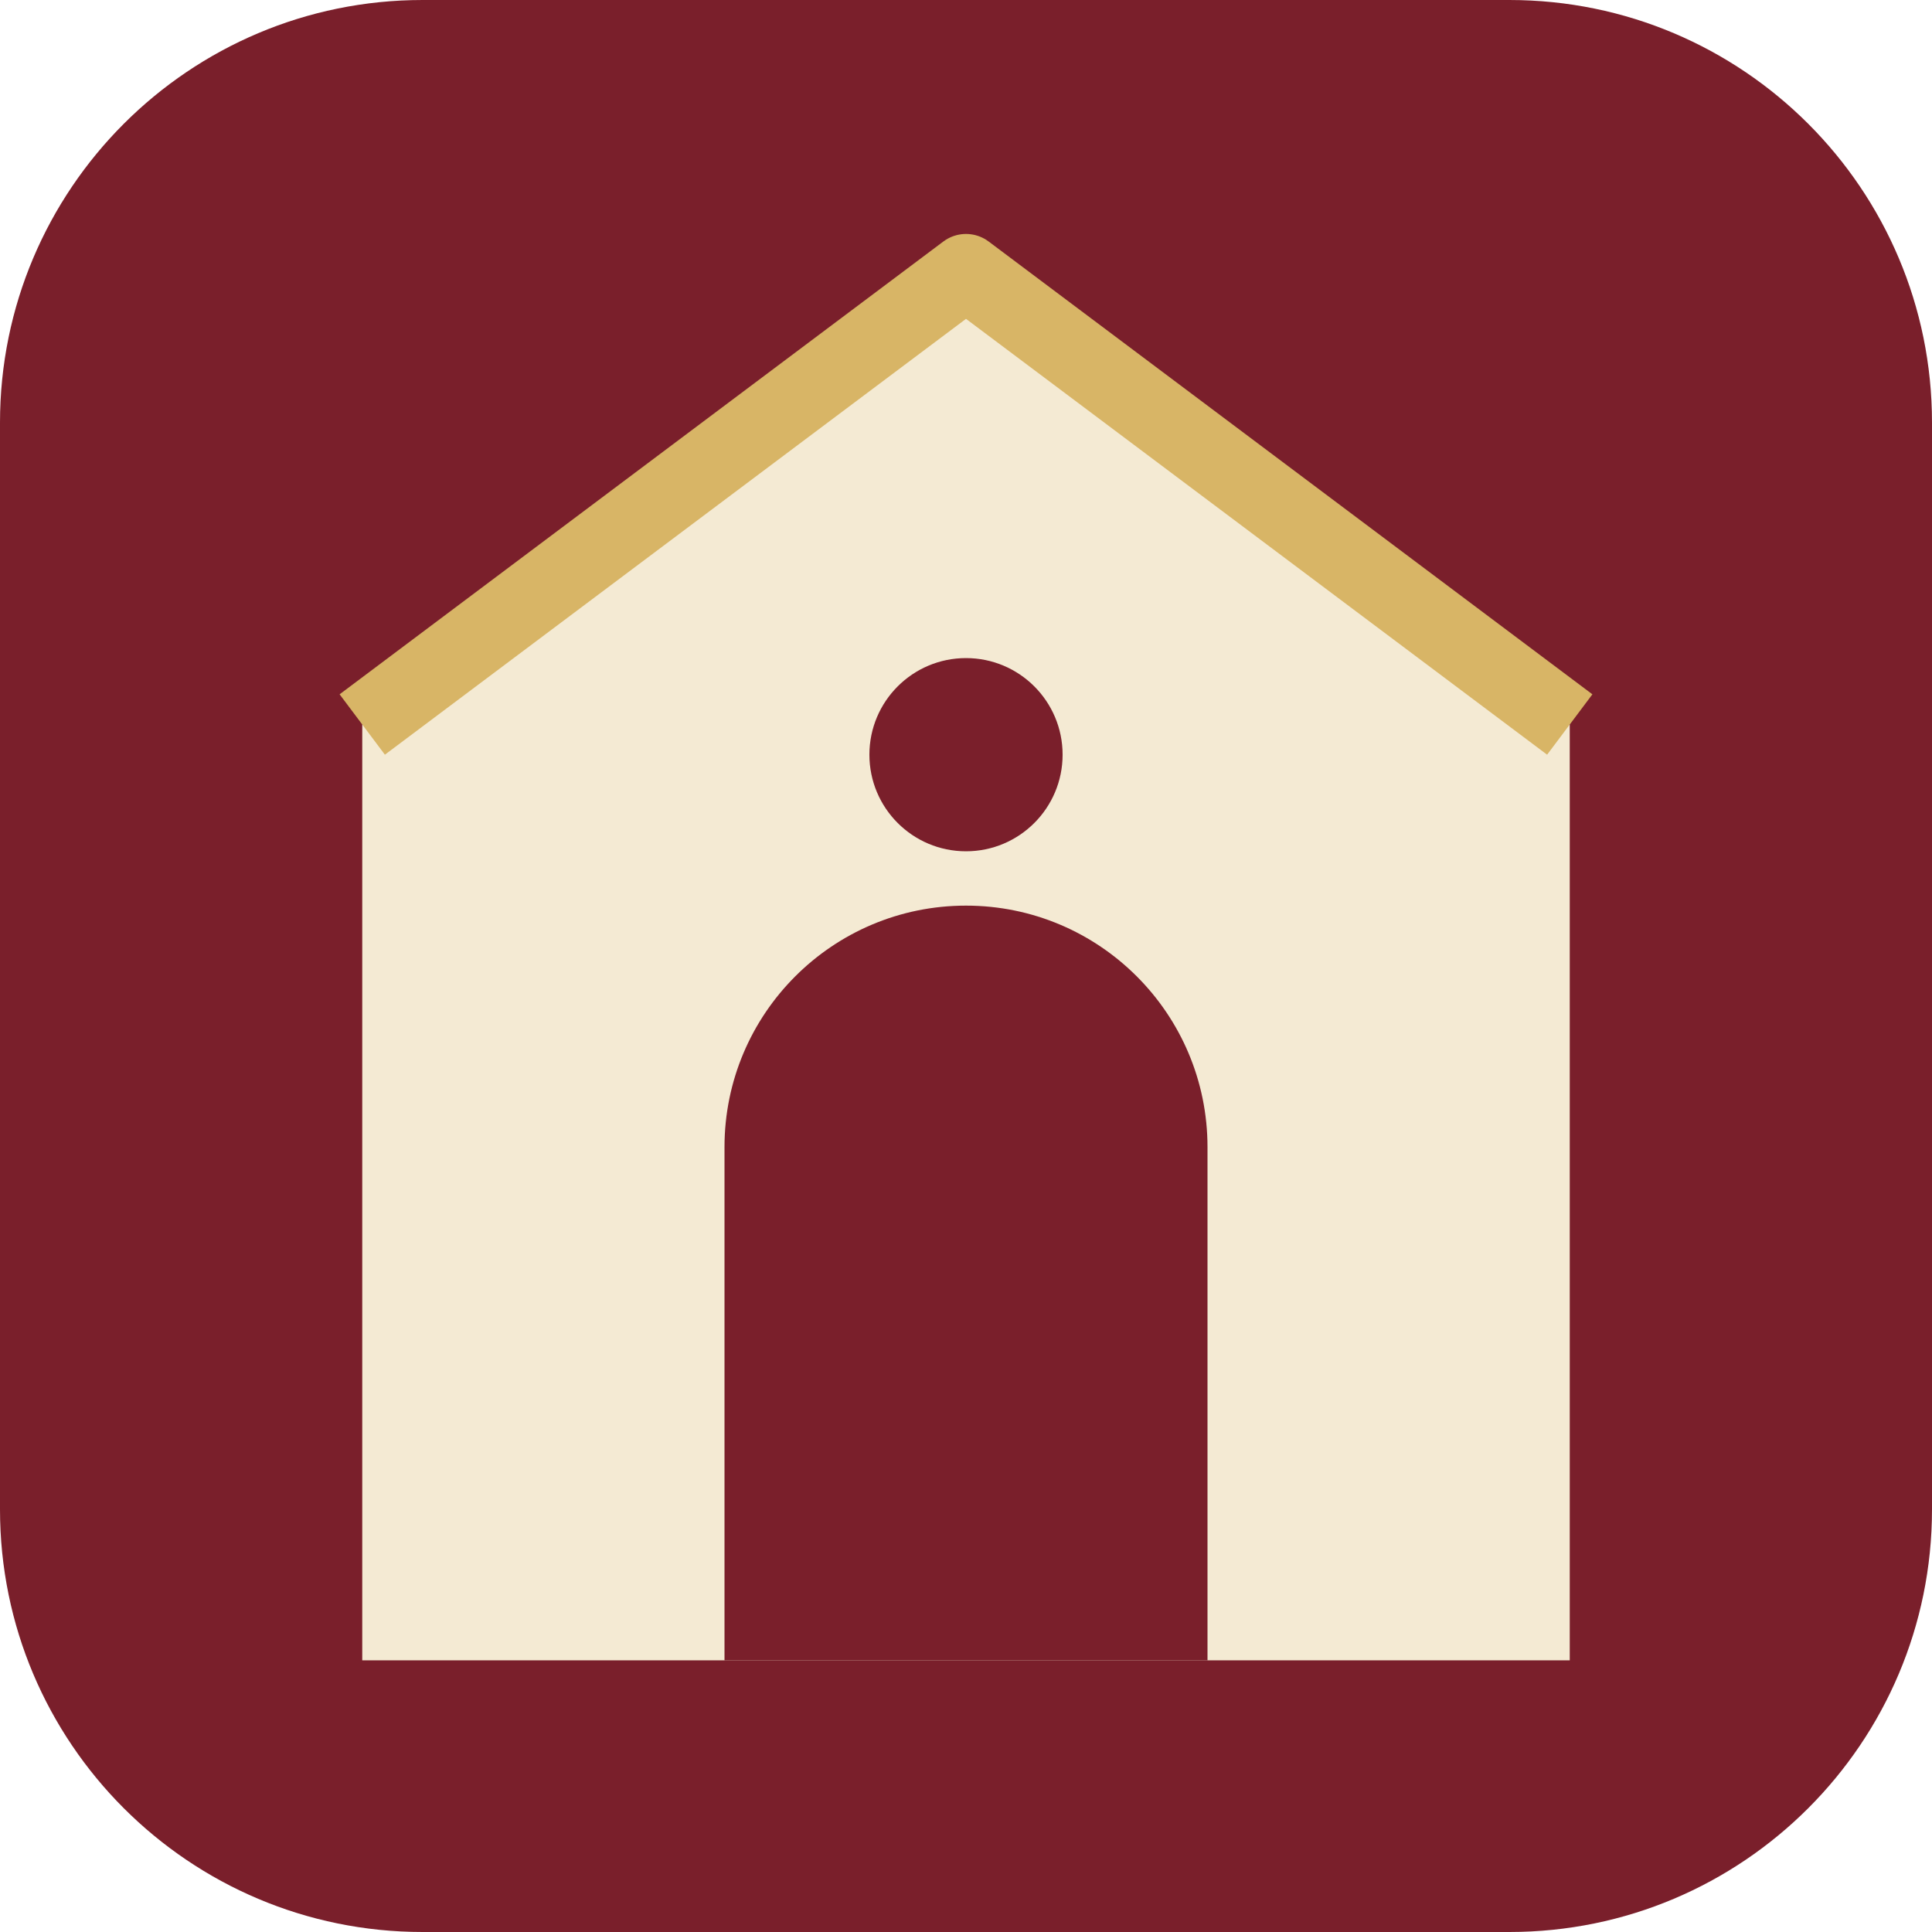
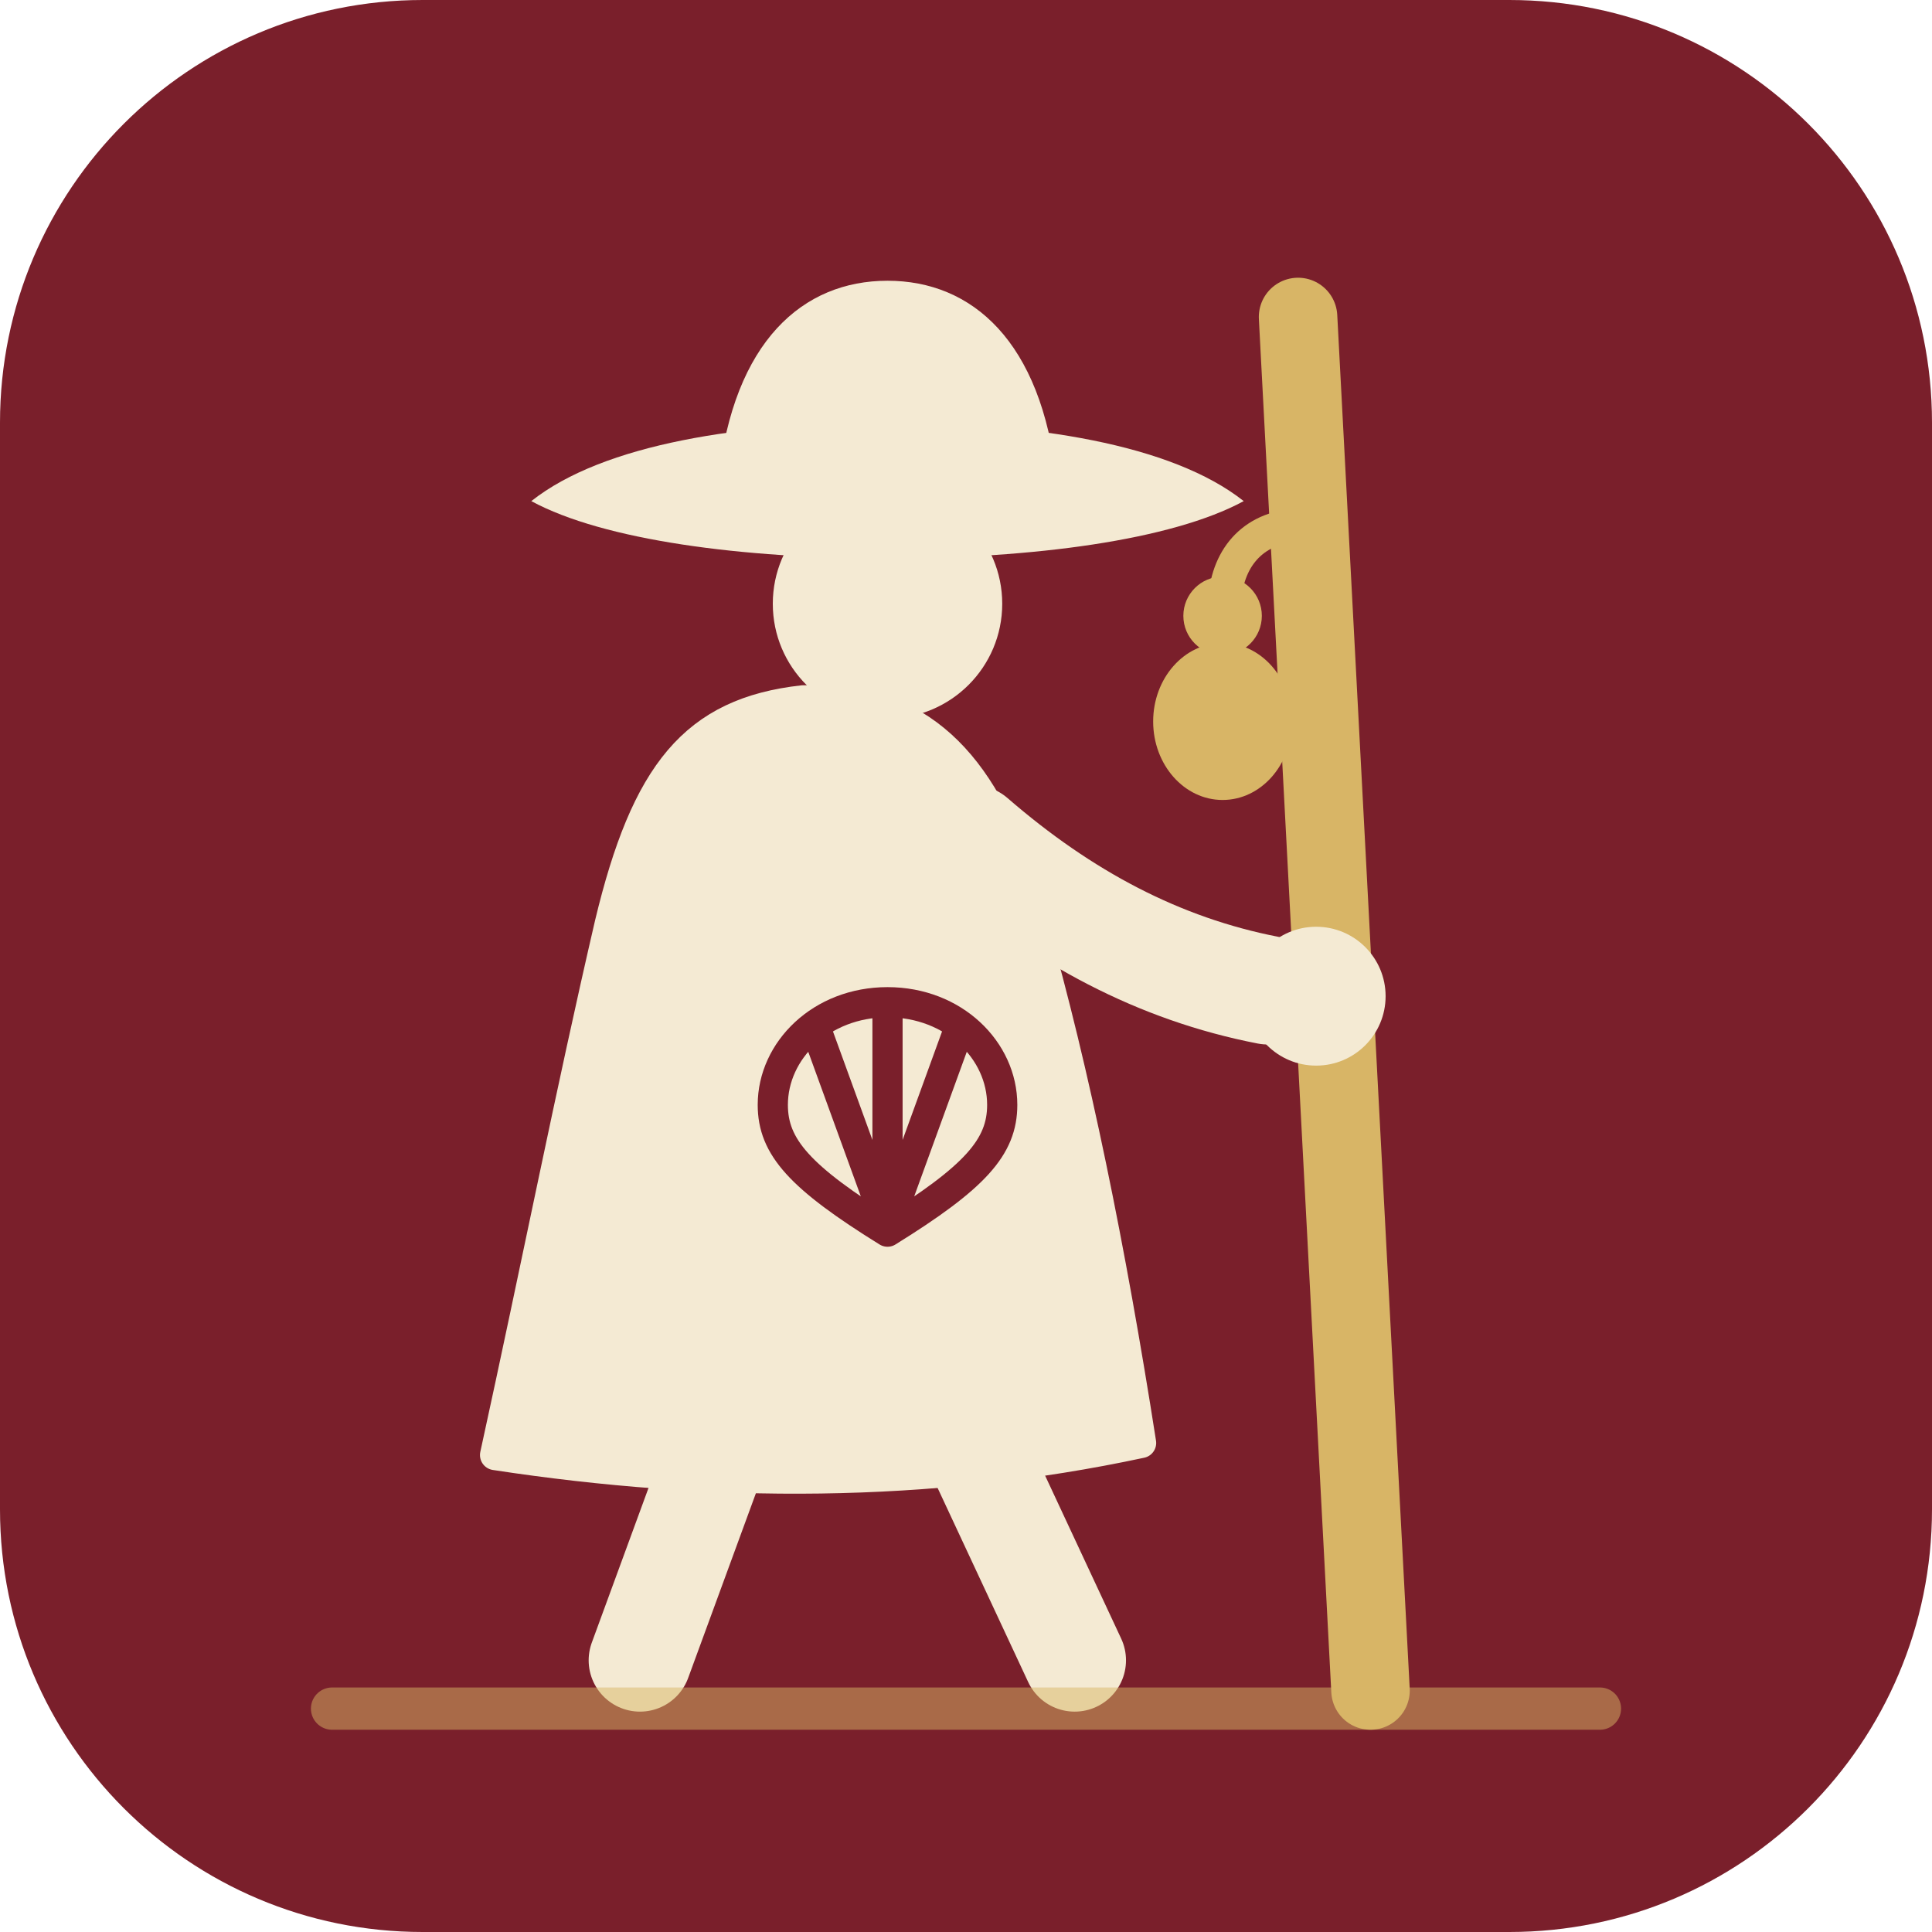
<svg xmlns="http://www.w3.org/2000/svg" viewBox="0 0 64 64">
  <rect width="64" height="64" rx="14" fill="#7a1f2b" />
-   <path d="M32 9 12 24v31h40V24L32 9Z" fill="#f4ead3" />
-   <path d="M24 55V38a8 8 0 0 1 16 0v17" fill="#7a1f2b" />
-   <circle cx="32" cy="25" r="3.2" fill="#7a1f2b" />
-   <path d="M12 24 32 9l20 15" fill="none" stroke="#d8b566" stroke-width="2.5" stroke-linejoin="round" />
+   <g fill="#f4ead3" stroke="#f4ead3" stroke-linecap="round" stroke-linejoin="round">
+     <path d="M24.5 46 21.2 55M31.4 46l4.2 9" fill="none" stroke-width="3.4" />
+     <path d="M26.6 23.2c-3.6.4-5.2 2.4-6.4 7.4-1.3 5.6-2.4 11.2-3.8 17.6 7.2 1.1 14.4 1.1 21.4-.4-1-6.4-2.2-12.3-3.6-17.2-1.2-4.6-3.1-7-6.4-7.4z" stroke-width="1" />
+     <path d="M32.2 27.8c3 2.6 6.2 4.3 9.8 5" fill="none" stroke-width="3.6" />
+     <circle cx="29.4" cy="20" r="3.8" stroke="none" />
+     <path d="M23.8 15.9c.5-4.6 2.8-6.6 5.6-6.6s5.1 2 5.6 6.6z" stroke="none" />
+     <path d="M17.6 16.6c2.4-1.9 7-2.6 11.8-2.6s9.4.7 11.8 2.6c-2.4 1.3-7 1.9-11.8 1.9s-9.4-.6-11.8-1.9z" stroke="none" />
+   </g>
+   <path d="M29.4 33.2c-2.2 0-3.8 1.6-3.8 3.4 0 1.4.9 2.4 3.8 4.2 2.9-1.8 3.8-2.8 3.8-4.2 0-1.8-1.6-3.4-3.8-3.4zm0 0v7.4m-2.4-6.6 2.4 6.6 2.4-6.6" fill="none" stroke="#7a1f2b" stroke-width="1" stroke-linejoin="round" />
+   <g fill="#d8b566" stroke="#d8b566" stroke-linecap="round">
+     <path d="M43 10.5 45.4 56" fill="none" stroke-width="2.6" />
+     <path d="M43.4 17.4c-1.6-.1-2.6.8-2.8 2.2" fill="none" stroke-width="1.1" />
+     <circle cx="40.5" cy="20.4" r="1.3" stroke="none" />
+     <ellipse cx="40.5" cy="23.9" rx="2.3" ry="2.6" stroke="none" />
+   </g>
+   <circle cx="43.6" cy="33" r="2.3" fill="#f4ead3" />
+   <path d="M11 56.6h42" stroke="#d8b566" stroke-width="1.4" stroke-linecap="round" opacity=".5" />
</svg>
